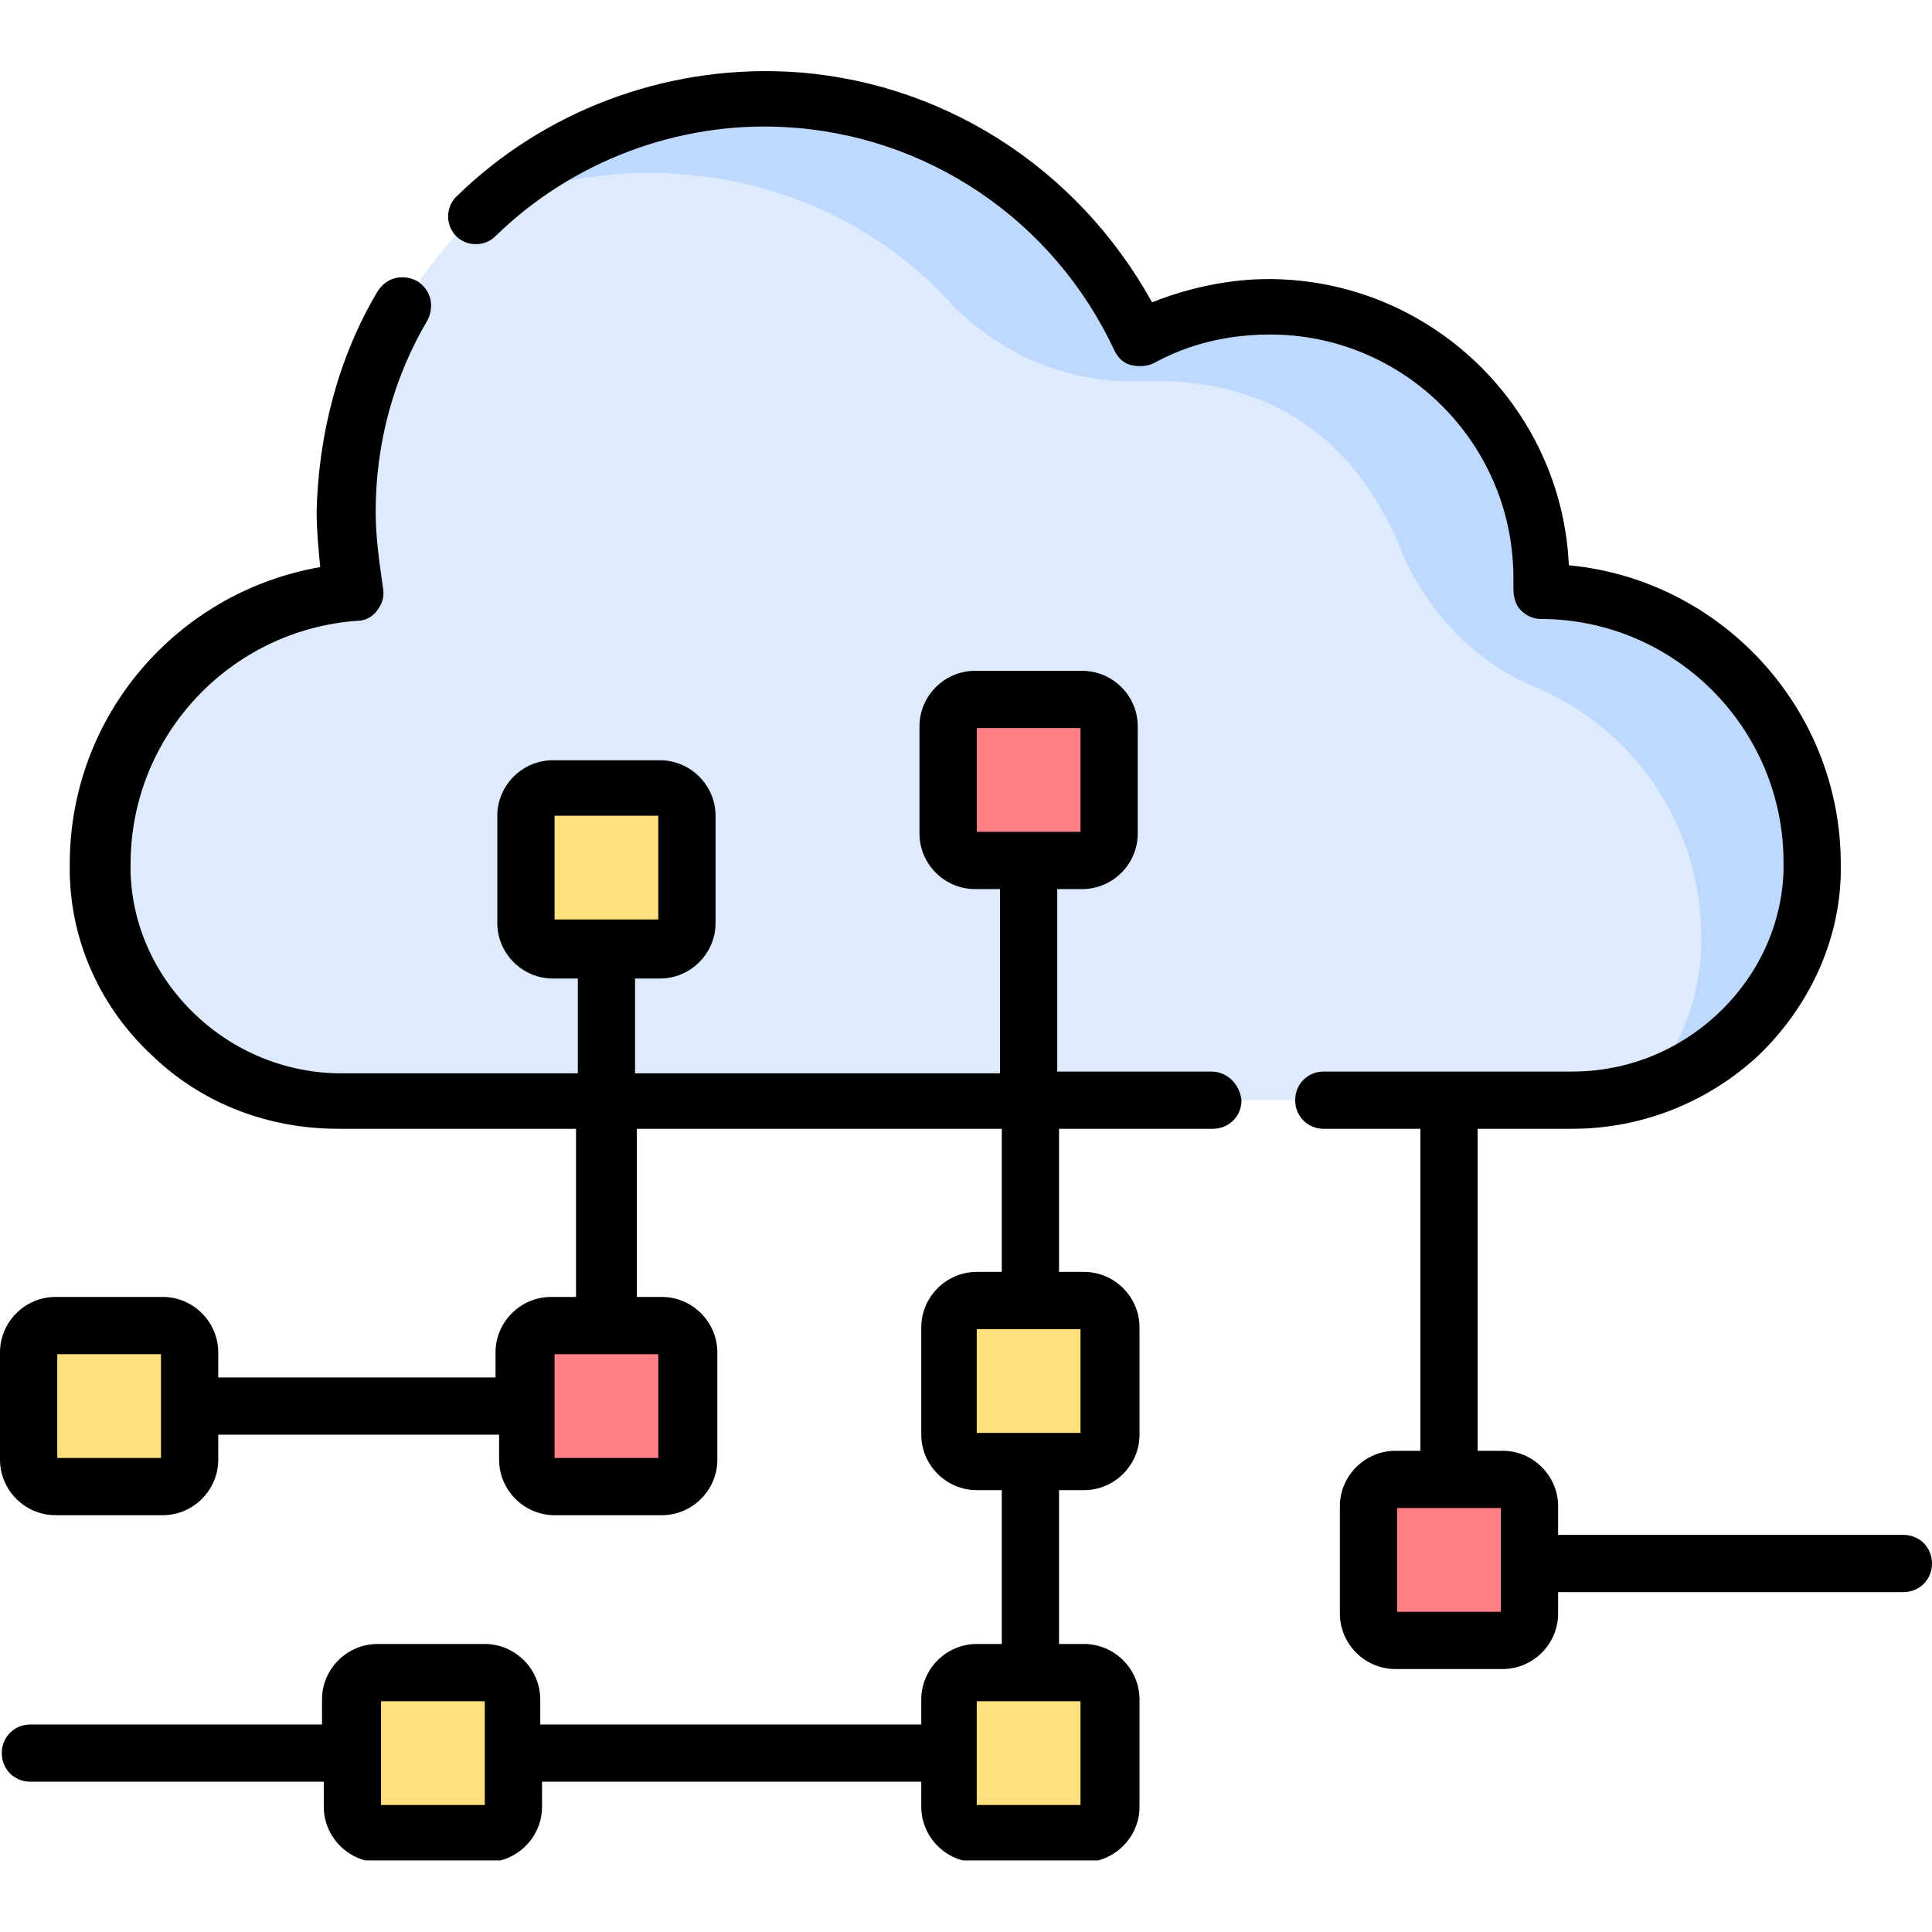
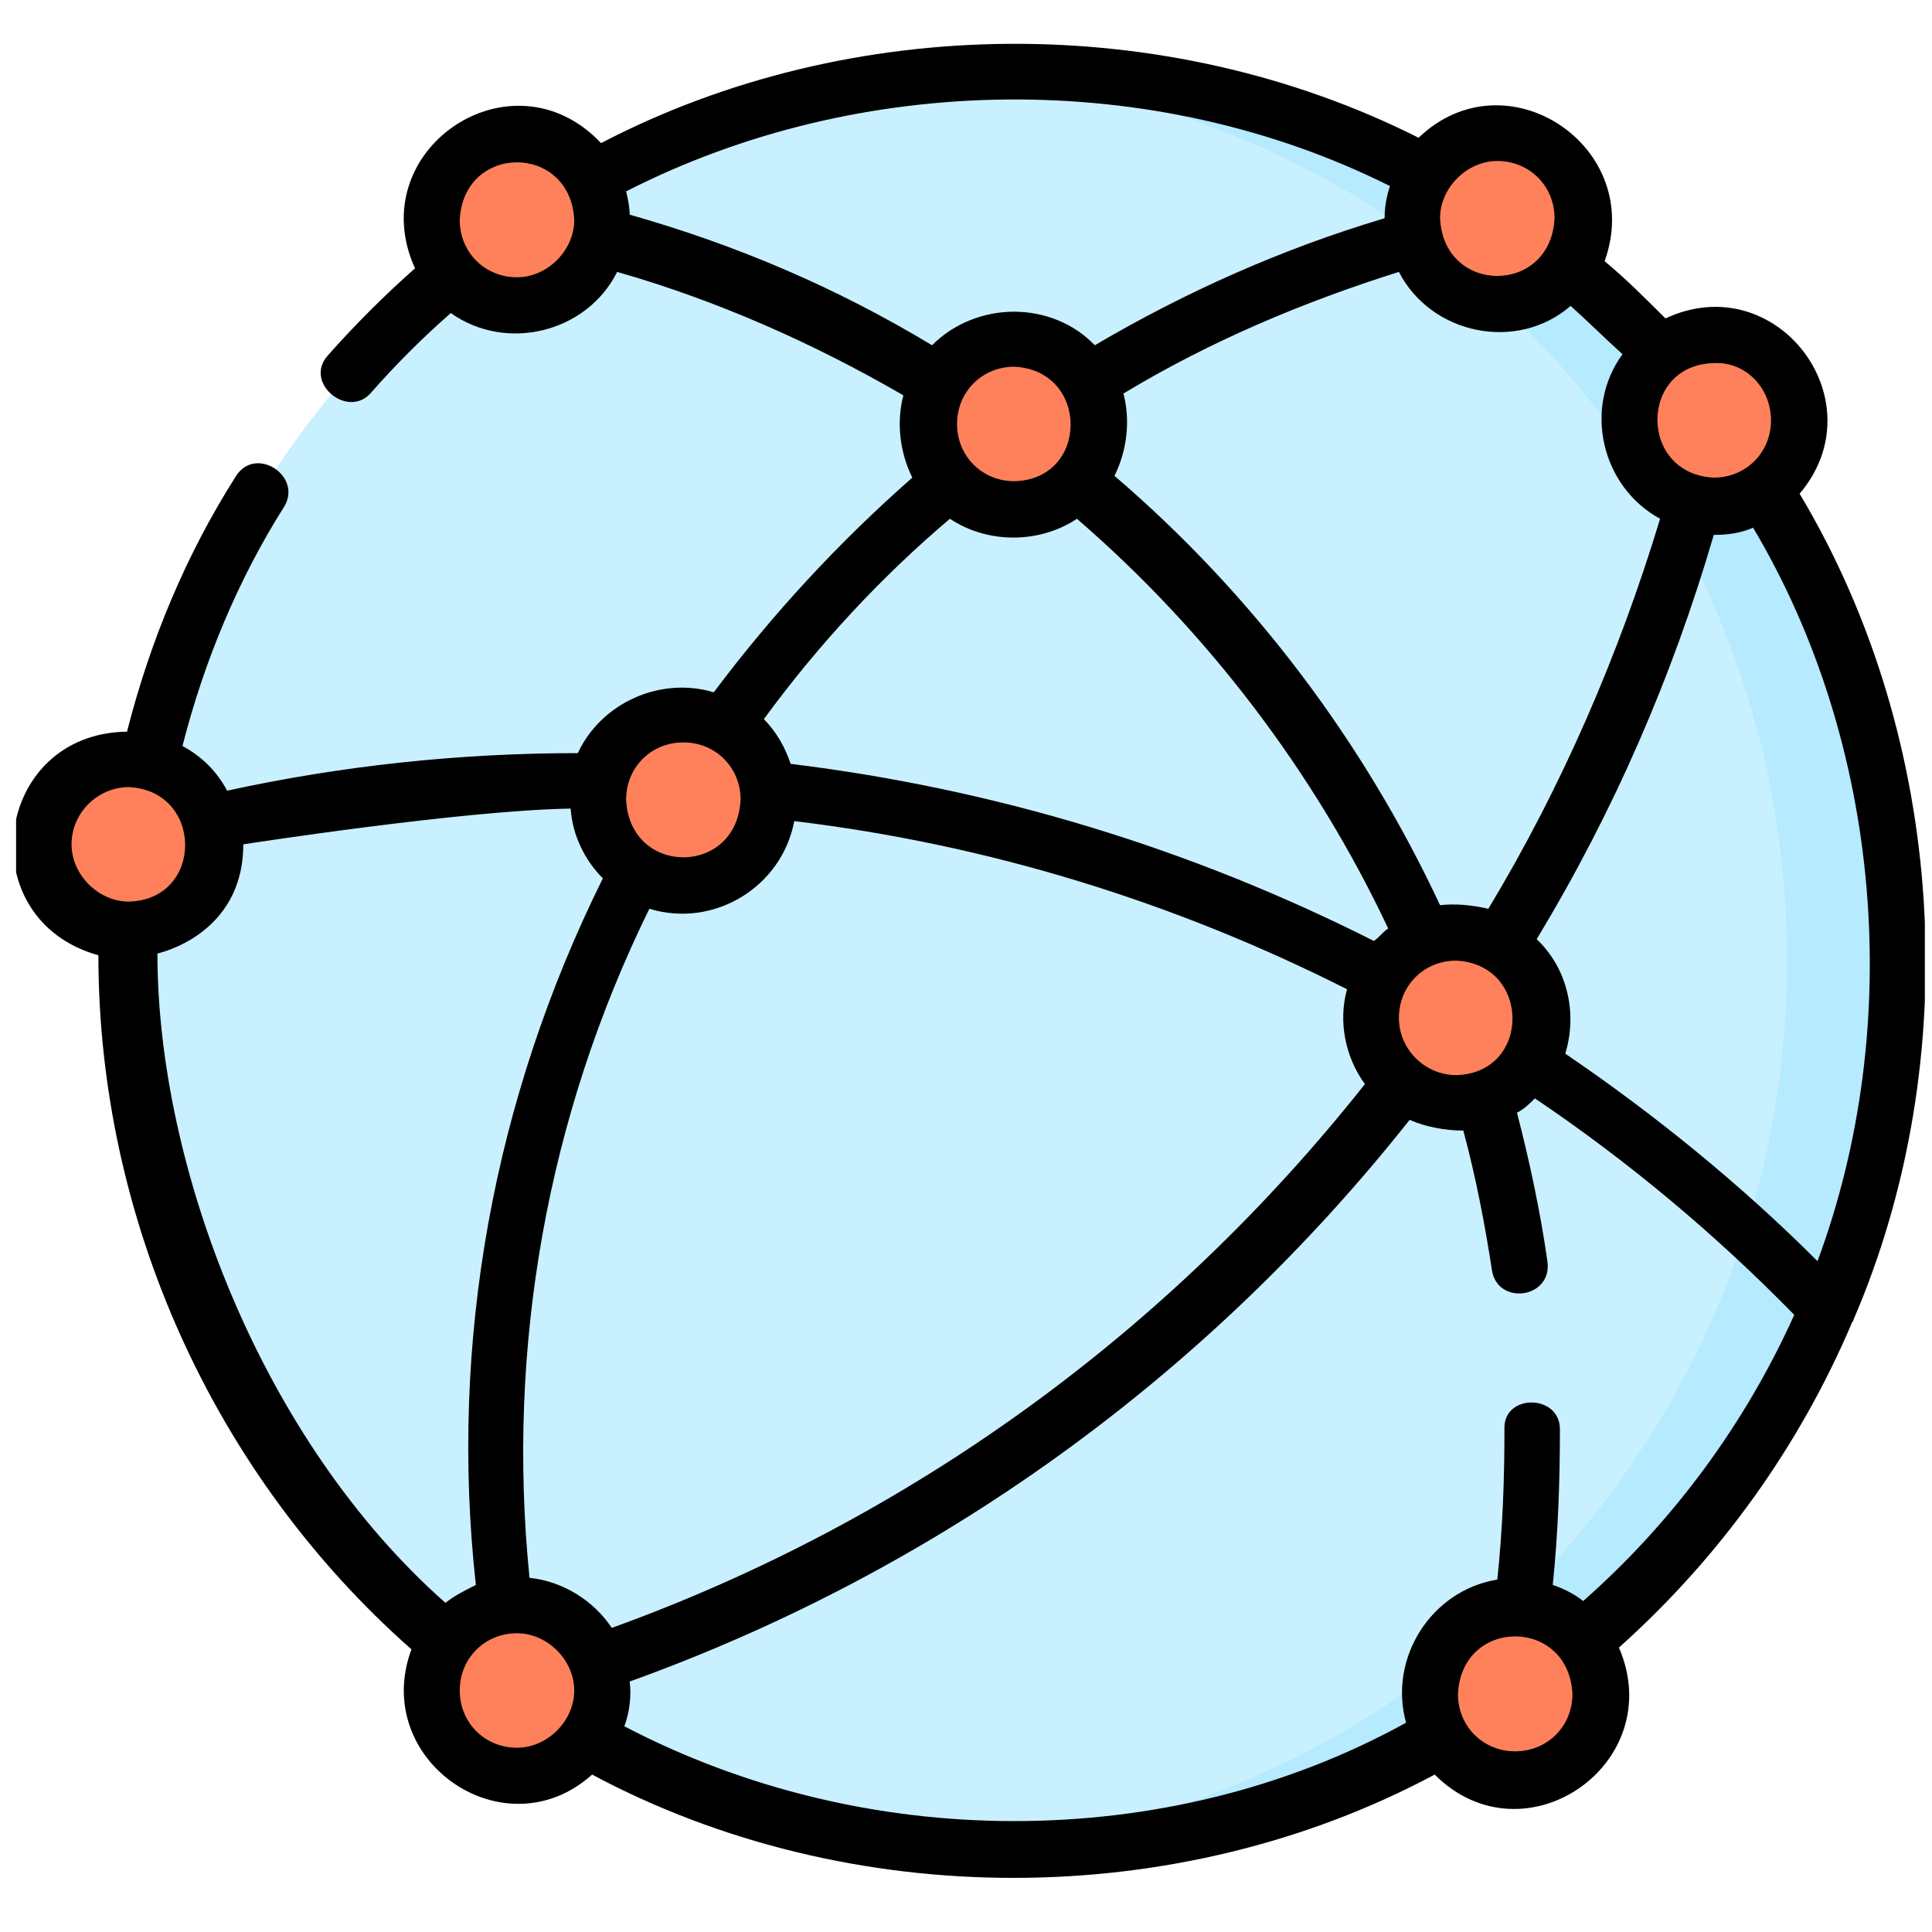
<svg xmlns="http://www.w3.org/2000/svg" xmlns:xlink="http://www.w3.org/1999/xlink" version="1.1" id="Layer_1" x="0px" y="0px" viewBox="0 0 108 108" style="enable-background:new 0 0 108 108;" xml:space="preserve">
  <style type="text/css">
- 	.st0{fill:#DDEBFD;}
- 	.st1{fill:#BED9FD;}
- 	.st2{fill:#FF8086;}
- 	.st3{fill:#FFE07D;}
- 	.st4{clip-path:url(#SVGID_2_);}
- 	.st5{clip-path:url(#SVGID_4_);}
+ 	.st0{fill:#C9F0FF;}
+ 	.st1{fill:#B5EAFF;}
+ 	.st2{fill:#3498AC;}
+ 	.st3{fill:#FF815C;}
+ 	.st4{clip-path:url(#SVGID_2_);fill:#FF815C;}
+ 	.st5{clip-path:url(#SVGID_2_);}
</style>
  <g>
-     <path class="st0" d="M19.1,61.5H88c7.1,0,13.2-5.6,13.4-12.7c0-0.2,0-0.4,0-0.5c0-8.4-6.8-15.2-15.2-15.2l0,0c0-0.2,0-0.4,0-0.7   c0-8.4-6.8-15.2-15.2-15.2c-2.6,0-5.1,0.7-7.2,1.8c-3.7-7.7-11.2-13-20-13.5c-13.1-0.6-24.3,9.9-24.3,23c0,1.5,0.1,3,0.4,4.5   C12,33.5,5.7,40.1,5.7,48.2c0,0.2,0,0.4,0,0.5C5.9,55.9,11.9,61.5,19.1,61.5L19.1,61.5z" />
-     <path class="st1" d="M86.1,33L86.1,33c0-0.2,0-0.4,0-0.7c0-8.4-6.8-15.2-15.2-15.2c-2.6,0-5.1,0.7-7.2,1.8   C60.1,11.3,52.6,6,43.8,5.5c-6.5-0.3-12.5,2.1-16.9,6.2c3.2-1.5,6.8-2.2,10.6-2c6.2,0.3,11.8,3,15.7,7.3c2.8,2.9,6.7,4.5,10.7,4.3   c0.2,0,0.4,0,0.7,0c8.1,0,11.9,5,13.7,9.4c1.4,3.4,4.1,6.3,7.5,7.7c5.5,2.3,9.3,7.7,9.3,14c0,0.2,0,0.4,0,0.5c-0.1,3-1.2,5.7-3,7.9   c5.2-1.6,9.2-6.4,9.4-12.1c0-0.2,0-0.4,0-0.5C101.3,39.8,94.5,33,86.1,33L86.1,33z" />
-     <path class="st2" d="M30.9,74h6c0.8,0,1.5,0.7,1.5,1.5v6c0,0.8-0.7,1.5-1.5,1.5h-6c-0.8,0-1.5-0.7-1.5-1.5v-6   C29.4,74.7,30.1,74,30.9,74L30.9,74z" />
-     <path class="st3" d="M30.9,44h6c0.8,0,1.5,0.7,1.5,1.5v6c0,0.8-0.7,1.5-1.5,1.5h-6c-0.8,0-1.5-0.7-1.5-1.5v-6   C29.4,44.7,30.1,44,30.9,44L30.9,44z" />
-     <path class="st2" d="M78,82.7h6c0.8,0,1.5,0.7,1.5,1.5v6c0,0.8-0.7,1.5-1.5,1.5h-6c-0.8,0-1.5-0.7-1.5-1.5v-6   C76.5,83.4,77.2,82.7,78,82.7L78,82.7z" />
-     <path class="st3" d="M54.5,93.5h6c0.8,0,1.5,0.7,1.5,1.5v6c0,0.8-0.7,1.5-1.5,1.5h-6c-0.8,0-1.5-0.7-1.5-1.5v-6   C53,94.1,53.6,93.5,54.5,93.5L54.5,93.5z" />
-     <path class="st3" d="M21.1,93.5h6c0.8,0,1.5,0.7,1.5,1.5v6c0,0.8-0.7,1.5-1.5,1.5h-6c-0.8,0-1.5-0.7-1.5-1.5v-6   C19.7,94.1,20.3,93.5,21.1,93.5L21.1,93.5z" />
-     <path class="st3" d="M3.1,74h6c0.8,0,1.5,0.7,1.5,1.5v6c0,0.8-0.7,1.5-1.5,1.5h-6c-0.8,0-1.5-0.7-1.5-1.5v-6   C1.6,74.7,2.2,74,3.1,74L3.1,74z" />
-     <path class="st3" d="M54.5,72.7h6c0.8,0,1.5,0.7,1.5,1.5v6c0,0.8-0.7,1.5-1.5,1.5h-6c-0.8,0-1.5-0.7-1.5-1.5v-6   C53,73.4,53.6,72.7,54.5,72.7L54.5,72.7z" />
-     <path class="st2" d="M54.5,39.1h6c0.8,0,1.5,0.7,1.5,1.5v6c0,0.8-0.7,1.5-1.5,1.5h-6c-0.8,0-1.5-0.7-1.5-1.5v-6   C53,39.7,53.6,39.1,54.5,39.1L54.5,39.1z" />
+     <path class="st0" d="M106.1,53.7c0,27.4-22.1,49.7-49.5,49.7c-27.3,0-49.5-22.3-49.5-49.7C7.2,26.2,29.4,4,56.7,4   c13.1,0,25.7,5.2,35,14.6C100.9,27.9,106.1,40.5,106.1,53.7L106.1,53.7z M106.1,53.7" />
+     <path class="st1" d="M56.7,4c-1,0-2.1,0-3.1,0.1c25.9,1.6,46.3,23.2,46.3,49.6c0,26.4-20.5,48-46.3,49.6c1,0.1,2.1,0.1,3.1,0.1   c27.3,0,49.5-22.3,49.5-49.7C106.1,26.2,84,4,56.7,4L56.7,4z M56.7,4" />
+     <path class="st2" d="M29.9,10.7c-0.8-0.2-1.7,0.4-1.8,1.2c-0.1,0.4,0,0.8,0.2,1.1c1-0.7,2-1.4,3.1-2C30.8,10.9,30.4,10.8,29.9,10.7   L29.9,10.7z M29.9,10.7" />
+     <path class="st2" d="M6.9,47.2c0.1,0.4,0.3,0.7,0.6,0.9c0.1-0.9,0.2-1.8,0.4-2.7C7.2,45.6,6.7,46.4,6.9,47.2L6.9,47.2z M6.9,47.2" />
+     <path class="st2" d="M27.3,94.5c0,0.1,0,0.3,0.1,0.4c0,0,0,0.1,0,0.1c0,0,0,0,0,0c0.1,0.7,0.8,1.3,1.5,1.3c0.1,0,0.2,0,0.3,0   c0.4-0.1,0.7-0.3,0.9-0.6c0,0,0,0,0,0c-1-0.7-2.1-1.4-3.1-2.1C27.2,93.9,27.3,94.2,27.3,94.5L27.3,94.5z M27.3,94.5" />
+     <path class="st2" d="M84.1,96.3c0.1,0,0.2,0,0.3,0c0.7,0,1.4-0.5,1.5-1.3c0.1-0.5,0.2-1,0.3-1.5c-1,0.7-2,1.4-3,2.1   C83.4,96,83.7,96.2,84.1,96.3L84.1,96.3z M84.1,96.3" />
+     <path class="st2" d="M85.3,11.9c-0.2-0.8-1-1.4-1.8-1.2C83,10.8,82.5,10.9,82,11c1,0.6,2.1,1.3,3.1,2   C85.3,12.7,85.3,12.3,85.3,11.9L85.3,11.9z M85.3,11.9" />
+     <path class="st2" d="M97.3,24c0.2-0.8-0.3-1.7-1.2-1.9c-0.4-0.1-0.8,0-1.2,0.2c0.7,0.9,1.4,1.8,2.1,2.7   C97.2,24.7,97.3,24.3,97.3,24L97.3,24z M97.3,24" />
+     <path class="st3" d="M61.4,23.7c0,2.6-2.1,4.8-4.8,4.8c-2.6,0-4.8-2.1-4.8-4.8c0-2.6,2.1-4.8,4.8-4.8   C59.3,18.9,61.4,21.1,61.4,23.7L61.4,23.7z M61.4,23.7" />
+     <path class="st3" d="M42.9,44.7c0,2.6-2.1,4.8-4.8,4.8c-2.6,0-4.8-2.1-4.8-4.8c0-2.6,2.1-4.8,4.8-4.8   C40.8,39.9,42.9,42.1,42.9,44.7L42.9,44.7z M42.9,44.7" />
+     <path class="st3" d="M86.2,56.9c0,2.6-2.1,4.8-4.8,4.8c-2.6,0-4.8-2.1-4.8-4.8c0-2.6,2.1-4.8,4.8-4.8C84,52.1,86.2,54.3,86.2,56.9   L86.2,56.9z M86.2,56.9" />
+     <path class="st3" d="M28.9,99.2c-2.6,0-4.8-2.1-4.8-4.8c0-2.6,2.1-4.8,4.8-4.8c2.6,0,4.8,2.1,4.8,4.8   C33.6,97.1,31.5,99.2,28.9,99.2L28.9,99.2z M28.9,99.2" />
+     <path class="st3" d="M84.7,99.5c-2.6,0-4.8-2.1-4.8-4.8c0-2.6,2.1-4.8,4.8-4.8c2.6,0,4.8,2.1,4.8,4.8   C89.5,97.4,87.3,99.5,84.7,99.5L84.7,99.5z M84.7,99.5" />
+     <path class="st3" d="M95.8,28.2c-2.6,0-4.8-2.1-4.8-4.8c0-2.6,2.1-4.8,4.8-4.8c2.6,0,4.8,2.1,4.8,4.8   C100.6,26.1,98.4,28.2,95.8,28.2L95.8,28.2z M95.8,28.2" />
+     <path class="st3" d="M83.7,17c-2.6,0-4.8-2.1-4.8-4.8c0-2.6,2.1-4.8,4.8-4.8c2.6,0,4.8,2.1,4.8,4.8C88.5,14.9,86.4,17,83.7,17   L83.7,17z M83.7,17" />
+     <path class="st3" d="M28.9,17c-2.6,0-4.8-2.1-4.8-4.8c0-2.6,2.1-4.8,4.8-4.8c2.6,0,4.8,2.1,4.8,4.8C33.6,14.9,31.5,17,28.9,17   L28.9,17z M28.9,17" />
    <g>
-       <g>
-         <defs>
-           <rect id="SVGID_1_" y="3.9" width="108" height="100.1" />
-         </defs>
-         <clipPath id="SVGID_2_">
-           <use xlink:href="#SVGID_1_" style="overflow:visible;" />
-         </clipPath>
-         <path class="st4" d="M67.7,59.9h-8.6V49.7h1.4c1.7,0,3.1-1.4,3.1-3.1v-6c0-1.7-1.4-3.1-3.1-3.1h-6c-1.7,0-3.1,1.4-3.1,3.1v6     c0,1.7,1.4,3.1,3.1,3.1h1.4V60H35.5v-5.3h1.4c1.7,0,3.1-1.4,3.1-3.1v-6c0-1.7-1.4-3.1-3.1-3.1h-6c-1.7,0-3.1,1.4-3.1,3.1v6     c0,1.7,1.4,3.1,3.1,3.1h1.4V60H19.1c-3.1,0-6-1.2-8.2-3.3s-3.5-4.9-3.6-7.9c0-0.2,0-0.3,0-0.5c0-7.2,5.6-13.1,12.7-13.6     c0.5,0,0.9-0.3,1.1-0.6c0.3-0.4,0.4-0.8,0.3-1.3C21.2,31.4,21,30,21,28.6c0-3.8,1-7.5,2.9-10.7c0.4-0.8,0.2-1.7-0.6-2.2     c-0.8-0.4-1.7-0.2-2.2,0.6c-2.2,3.7-3.3,8-3.4,12.3c0,1,0.1,2.1,0.2,3.1c-8,1.4-14,8.3-14,16.6c0,0.2,0,0.4,0,0.6     C4,52.8,5.7,56.4,8.5,59c2.8,2.7,6.5,4.1,10.4,4.1h13.3v9.4h-1.4c-1.7,0-3.1,1.4-3.1,3.1V77H12.2v-1.4c0-1.7-1.4-3.1-3.1-3.1h-6     c-1.7,0-3.1,1.4-3.1,3.1v6c0,1.7,1.4,3.1,3.1,3.1h6c1.7,0,3.1-1.4,3.1-3.1v-1.4h15.7v1.4c0,1.7,1.4,3.1,3.1,3.1h6     c1.7,0,3.1-1.4,3.1-3.1v-6c0-1.7-1.4-3.1-3.1-3.1h-1.4v-9.4H56v8h-1.4c-1.7,0-3.1,1.4-3.1,3.1v6c0,1.7,1.4,3.1,3.1,3.1H56v8.6     h-1.4c-1.7,0-3.1,1.4-3.1,3.1v1.4H30.2V95c0-1.7-1.4-3.1-3.1-3.1h-6c-1.7,0-3.1,1.4-3.1,3.1v1.4H1.7c-0.9,0-1.6,0.7-1.6,1.6     s0.7,1.6,1.6,1.6h16.4v1.4c0,1.7,1.4,3.1,3.1,3.1h6c1.7,0,3.1-1.4,3.1-3.1v-1.4h21.2v1.4c0,1.7,1.4,3.1,3.1,3.1h6     c1.7,0,3.1-1.4,3.1-3.1v-6c0-1.7-1.4-3.1-3.1-3.1h-1.4v-8.6h1.4c1.7,0,3.1-1.4,3.1-3.1v-6c0-1.7-1.4-3.1-3.1-3.1h-1.4v-8h8.6     c0.9,0,1.6-0.7,1.6-1.6C69.3,60.6,68.6,59.9,67.7,59.9L67.7,59.9z M54.6,40.7h5.8v5.8h-5.8V40.7z M31,45.6h5.8v5.8H31V45.6z      M9,81.5H3.2v-5.8H9V81.5z M36.8,81.5H31v-5.8h5.8V81.5z M27.1,100.9h-5.8v-5.8h5.8C27.1,95.1,27.1,100.9,27.1,100.9z      M60.4,100.9h-5.8v-5.8h5.8V100.9z M60.4,80.1h-5.8v-5.8h5.8V80.1z" />
-       </g>
-       <g>
-         <defs>
-           <rect id="SVGID_3_" y="3.9" width="108" height="100.1" />
-         </defs>
-         <clipPath id="SVGID_4_">
-           <use xlink:href="#SVGID_3_" style="overflow:visible;" />
-         </clipPath>
-         <path class="st5" d="M106.4,85.8H87.1v-1.6c0-1.7-1.4-3.1-3.1-3.1h-1.4v-18h5.3c3.9,0,7.6-1.5,10.4-4.1c2.8-2.7,4.5-6.3,4.6-10.1     c0-0.2,0-0.4,0-0.6c0-8.7-6.7-15.9-15.2-16.7c-0.4-8.9-7.8-16-16.8-16c-2.2,0-4.5,0.5-6.5,1.3C60.2,9.3,52.5,4.4,43.9,4     c-6.8-0.3-13.5,2.2-18.4,7c-0.6,0.6-0.6,1.6,0,2.2c0.6,0.6,1.6,0.6,2.2,0C32,9,37.9,6.8,43.8,7.1c8,0.4,15.1,5.2,18.5,12.5     c0.2,0.4,0.5,0.7,0.9,0.8c0.4,0.1,0.9,0.1,1.3-0.1c2-1.1,4.2-1.6,6.5-1.6c7.5,0,13.6,6.1,13.6,13.6c0,0.2,0,0.4,0,0.6     c0,0.4,0.1,0.9,0.4,1.2s0.7,0.5,1.1,0.5l0,0c7.5,0,13.6,6.1,13.6,13.6c0,0.2,0,0.3,0,0.5c-0.1,3-1.4,5.8-3.6,7.9     c-2.2,2.1-5.1,3.3-8.2,3.3H74c-0.9,0-1.6,0.7-1.6,1.6c0,0.9,0.7,1.6,1.6,1.6h5.4v18H78c-1.7,0-3.1,1.4-3.1,3.1v6     c0,1.7,1.4,3.1,3.1,3.1h6c1.7,0,3.1-1.4,3.1-3.1V89h19.3c0.9,0,1.6-0.7,1.6-1.6S107.3,85.8,106.4,85.8L106.4,85.8z M83.9,90.1     h-5.8v-5.8h5.8V90.1z" />
-       </g>
+       <defs>
+         <rect id="SVGID_1_" x="0.9" y="2.3" width="106.7" height="102.9" />
+       </defs>
+       <clipPath id="SVGID_2_">
+         <use xlink:href="#SVGID_1_" style="overflow:visible;" />
+       </clipPath>
+       <path class="st4" d="M12,47.2c0,2.6-2.1,4.8-4.8,4.8c-2.6,0-4.8-2.1-4.8-4.8c0-2.6,2.1-4.8,4.8-4.8C9.8,42.4,12,44.5,12,47.2    L12,47.2z M12,47.2" />
+       <path class="st5" d="M103.5,74c0-0.1,0.1-0.1,0.1-0.2c6.3-14.6,5.2-32.5-3-46.2c4.4-5.2-1.3-12.7-7.5-9.8    c-1.1-1.1-2.2-2.2-3.4-3.2C92,8.2,84.2,3,79.3,7.7C65.2,0.6,47.6,0.7,33.6,8c-5-5.3-13.4,0.4-10.4,7c-1.7,1.5-3.4,3.2-4.9,4.9    c-1.3,1.5,1.1,3.5,2.4,2.1c1.4-1.6,2.9-3.1,4.5-4.5c3.1,2.2,7.6,1.1,9.3-2.3c5.6,1.6,11,4,16,6.9c-0.4,1.5-0.2,3.2,0.5,4.6    c-4.1,3.6-7.8,7.6-11.1,12c-3-0.9-6.3,0.6-7.6,3.4c-6.6,0-13.2,0.7-19.6,2.1c-0.6-1.1-1.4-1.9-2.5-2.5c1.2-4.7,3.1-9.3,5.7-13.4    c1-1.7-1.6-3.4-2.7-1.7c-2.8,4.4-4.8,9.2-6.1,14.3c-7.5,0.1-8.8,10.5-1.6,12.5C5.5,68.1,11.9,82.4,23,92.2    c-2.3,6.2,5.2,11.4,10.1,7c14.4,7.7,32.7,7.7,47.1,0c5,5,13.1-0.6,10.3-7.1C96.2,87,100.6,80.8,103.5,74L103.5,74z M101.6,70.5    c-4.3-4.3-9.1-8.2-14.1-11.6c0.7-2.3,0.1-4.8-1.6-6.4c4.3-7.1,7.6-14.7,9.9-22.6c0.8,0,1.5-0.1,2.2-0.4    C105.2,41.6,106.5,57.3,101.6,70.5L101.6,70.5z M29.6,88.2c-1.3-12.9,1-25.8,6.7-37.4c3.6,1.1,7.4-1.2,8.1-4.9    c10.8,1.3,21.2,4.5,30.9,9.4c-0.5,1.8-0.1,3.8,1,5.3c-11,13.9-25.5,24.4-42.1,30.4C33.2,89.5,31.5,88.4,29.6,88.2L29.6,88.2z     M78.2,56.9c0-1.8,1.4-3.2,3.2-3.2c4.2,0.2,4.2,6.3,0,6.4C79.7,60.1,78.2,58.7,78.2,56.9L78.2,56.9z M99,23.5    c0,1.8-1.4,3.2-3.2,3.2c-4.2-0.2-4.2-6.3,0-6.4C97.6,20.2,99,21.7,99,23.5L99,23.5z M90.7,19.8c-2.2,3-1.2,7.4,2.1,9.2    c-2.3,7.6-5.5,15-9.6,21.8c-0.9-0.2-1.8-0.3-2.7-0.2c-4.3-9.2-10.5-17.4-18.2-24c0.7-1.4,0.9-3.1,0.5-4.6c4.8-2.9,10-5.1,15.4-6.8    c1.8,3.5,6.6,4.5,9.6,1.9C88.8,18,89.7,18.9,90.7,19.8L90.7,19.8z M53.5,23.7c0-1.8,1.4-3.2,3.2-3.2c4.2,0.2,4.2,6.3,0,6.4    C54.9,26.9,53.5,25.5,53.5,23.7L53.5,23.7z M83.7,9c1.8,0,3.2,1.4,3.2,3.2c-0.2,4.3-6.2,4.3-6.4,0C80.5,10.5,82,9,83.7,9L83.7,9z     M28.9,15.5c-1.8,0-3.2-1.4-3.2-3.2c0.2-4.3,6.2-4.3,6.4,0C32.1,14,30.6,15.5,28.9,15.5L28.9,15.5z M35.2,12    c0-0.4-0.1-0.9-0.2-1.3C48.1,4,64.5,3.8,77.7,10.4c-0.2,0.6-0.3,1.2-0.3,1.8c-5.7,1.7-11.1,4.1-16.2,7.1c-2.4-2.5-6.6-2.5-9.1,0    C46.8,16.1,41.2,13.7,35.2,12L35.2,12z M53.1,29c2.1,1.4,5,1.4,7.1,0c7.3,6.3,13.3,14.2,17.4,22.9c-0.3,0.2-0.5,0.5-0.8,0.7    c-10.3-5.2-21.2-8.5-32.6-9.9c-0.3-0.9-0.8-1.8-1.5-2.5C45.7,36.1,49.2,32.3,53.1,29L53.1,29z M38.2,41.5c1.8,0,3.2,1.4,3.2,3.2    c-0.2,4.3-6.2,4.3-6.4,0C35,42.9,36.4,41.5,38.2,41.5L38.2,41.5z M4,47.2C4,45.4,5.5,44,7.2,44c4.2,0.2,4.2,6.3,0,6.4    C5.5,50.4,4,48.9,4,47.2L4,47.2z M8.8,53.3c0,0,4.8-1,4.8-6.1c0,0,12.2-1.9,18.3-2c0.1,1.5,0.8,2.9,1.8,3.9    c-6.1,12.3-8.6,25.9-7.1,39.5c-0.6,0.3-1.2,0.6-1.7,1C14.6,80.5,8.8,65.2,8.8,53.3L8.8,53.3z M28.9,97.7c-1.8,0-3.2-1.4-3.2-3.2    c0-1.8,1.4-3.2,3.2-3.2c1.7,0,3.2,1.5,3.2,3.2C32.1,96.2,30.6,97.7,28.9,97.7L28.9,97.7z M56.7,101.8c-7.6,0-15.1-1.8-21.8-5.3    c0.3-0.8,0.4-1.7,0.3-2.5c17.2-6.2,32.2-17,43.6-31.4c0.9,0.4,2,0.6,3,0.6c0.7,2.6,1.2,5.2,1.6,7.8c0.3,2,3.4,1.6,3.1-0.5    c-0.4-2.8-1-5.6-1.7-8.3c0.4-0.2,0.7-0.5,1-0.8c5.2,3.5,10.1,7.6,14.5,12.1c-2.7,6-6.7,11.5-11.8,16c-0.5-0.4-1.1-0.7-1.7-0.9    c0.3-2.9,0.4-5.8,0.4-8.7c0-2-3.2-2-3.1,0c0,2.8-0.1,5.6-0.4,8.4c-3.7,0.6-6.1,4.4-5.1,8C71.9,100,64.3,101.8,56.7,101.8    L56.7,101.8z M84.7,97.9c-1.8,0-3.2-1.4-3.2-3.2c0.2-4.3,6.2-4.3,6.4,0C87.9,96.5,86.5,97.9,84.7,97.9L84.7,97.9z M84.7,97.9" />
    </g>
  </g>
</svg>
